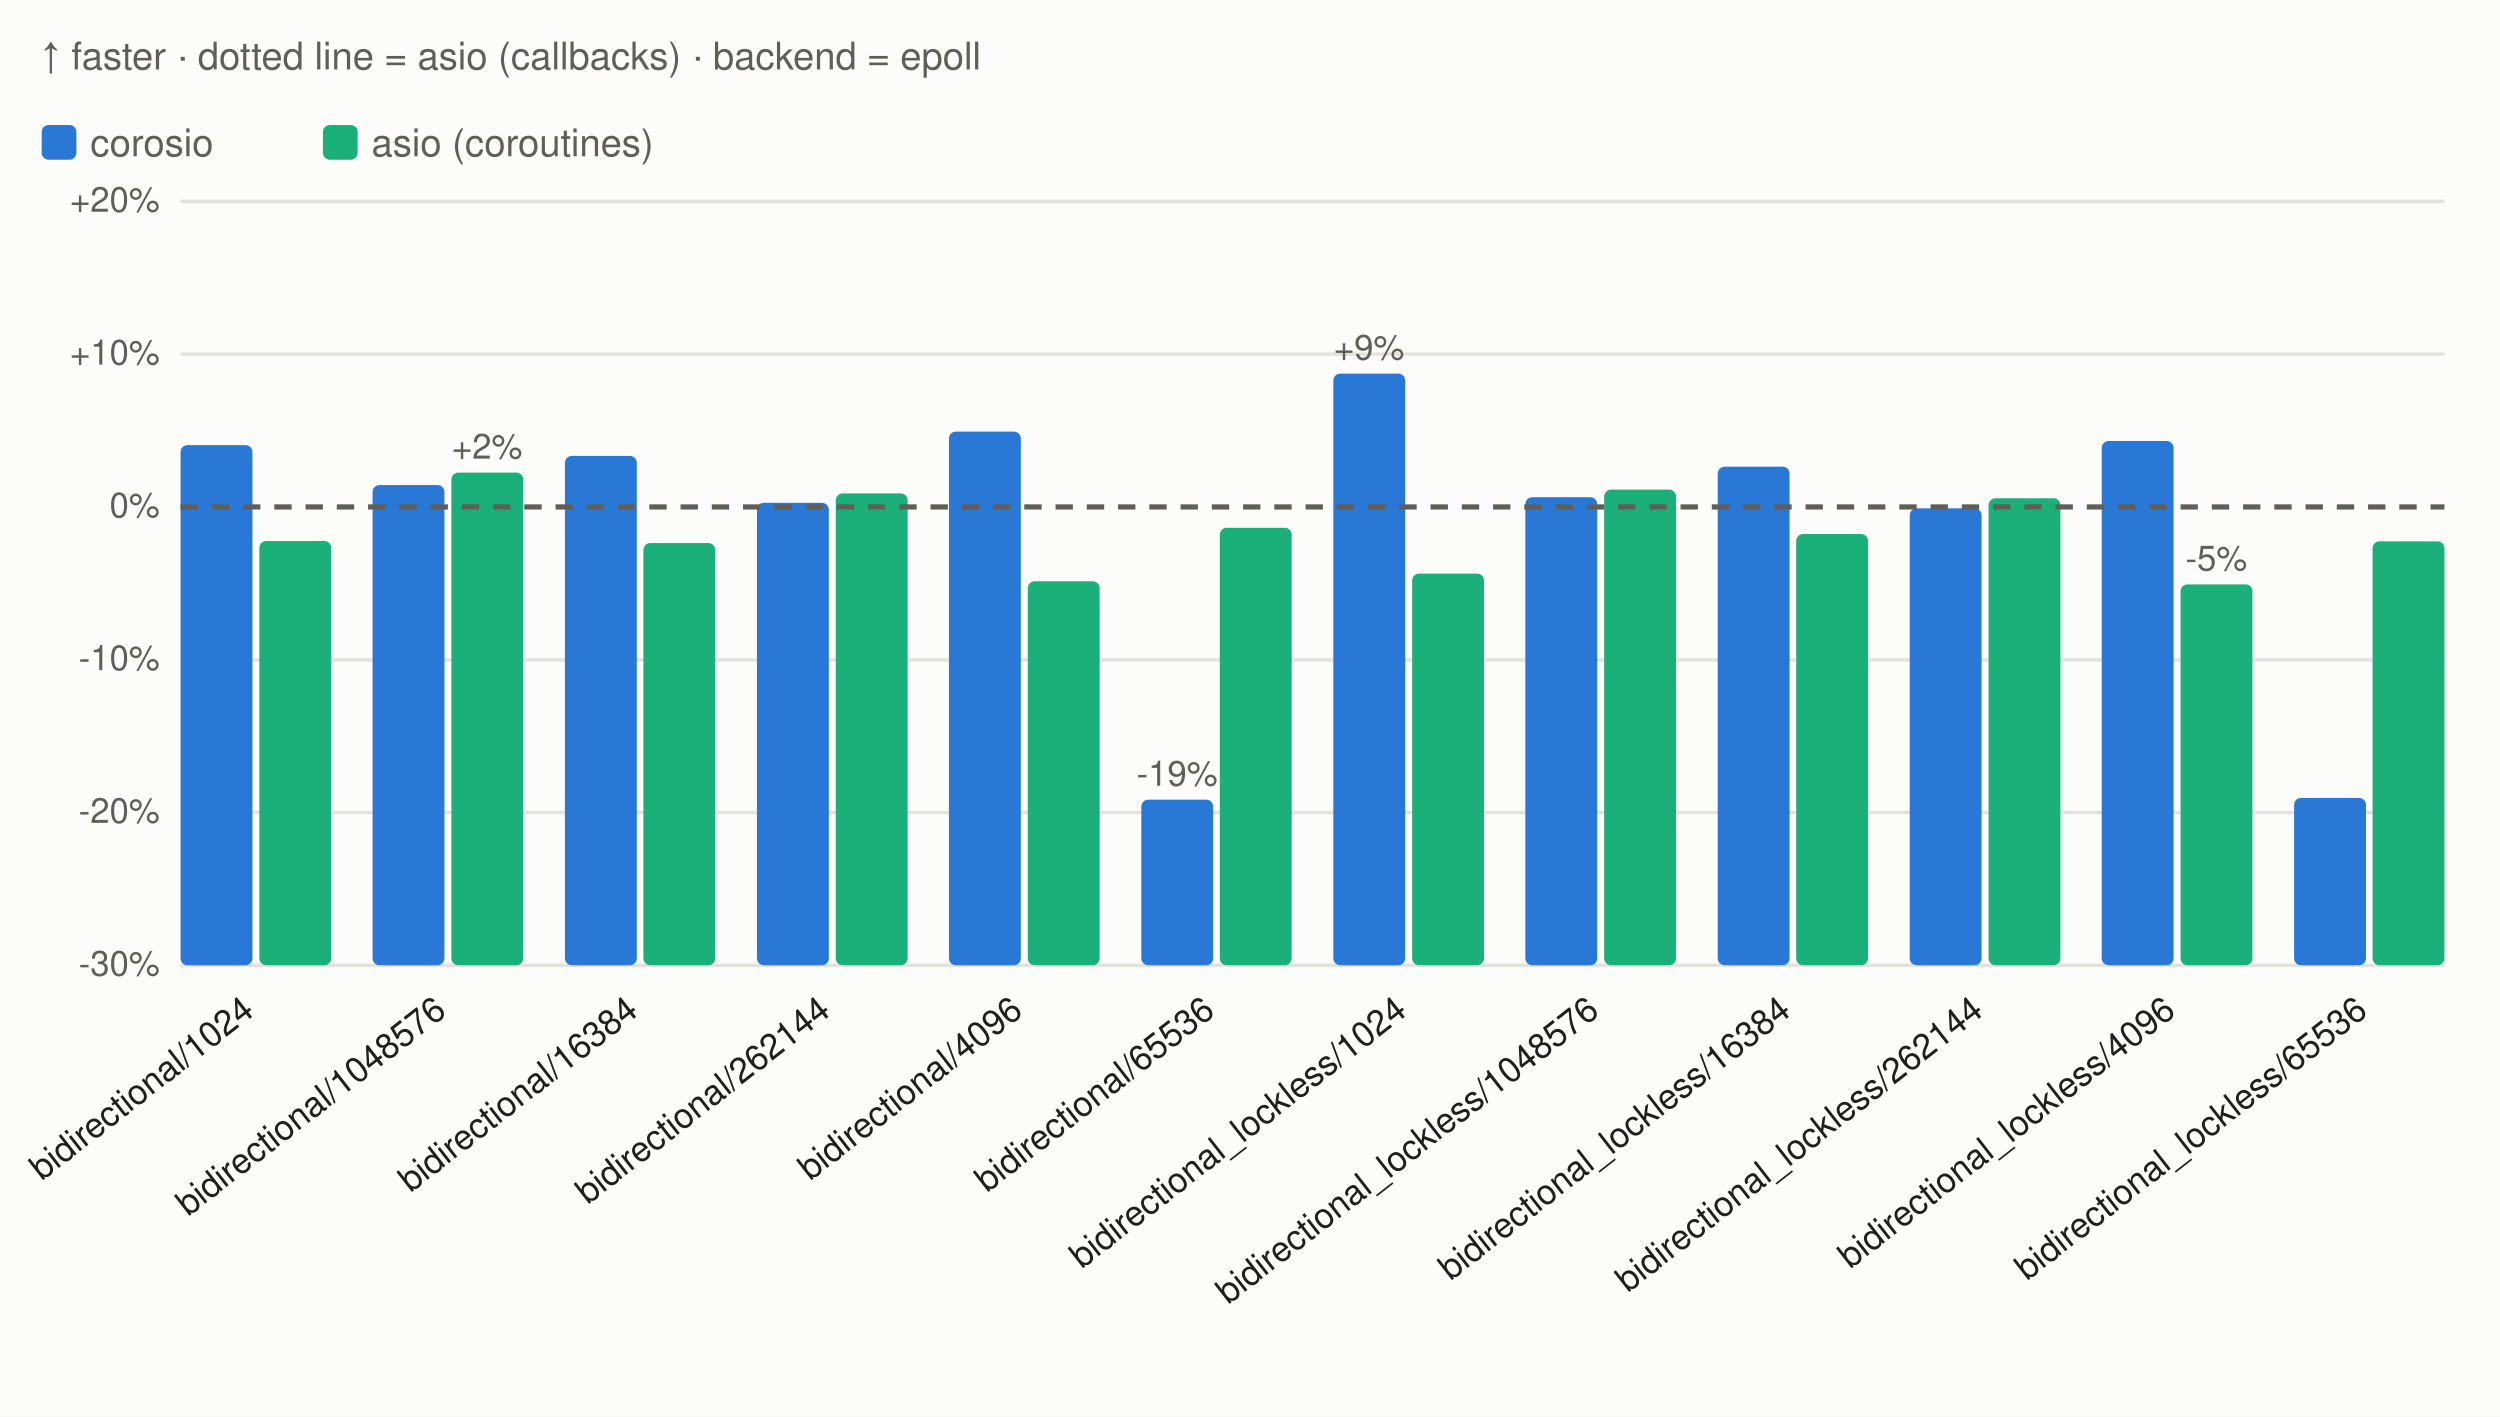
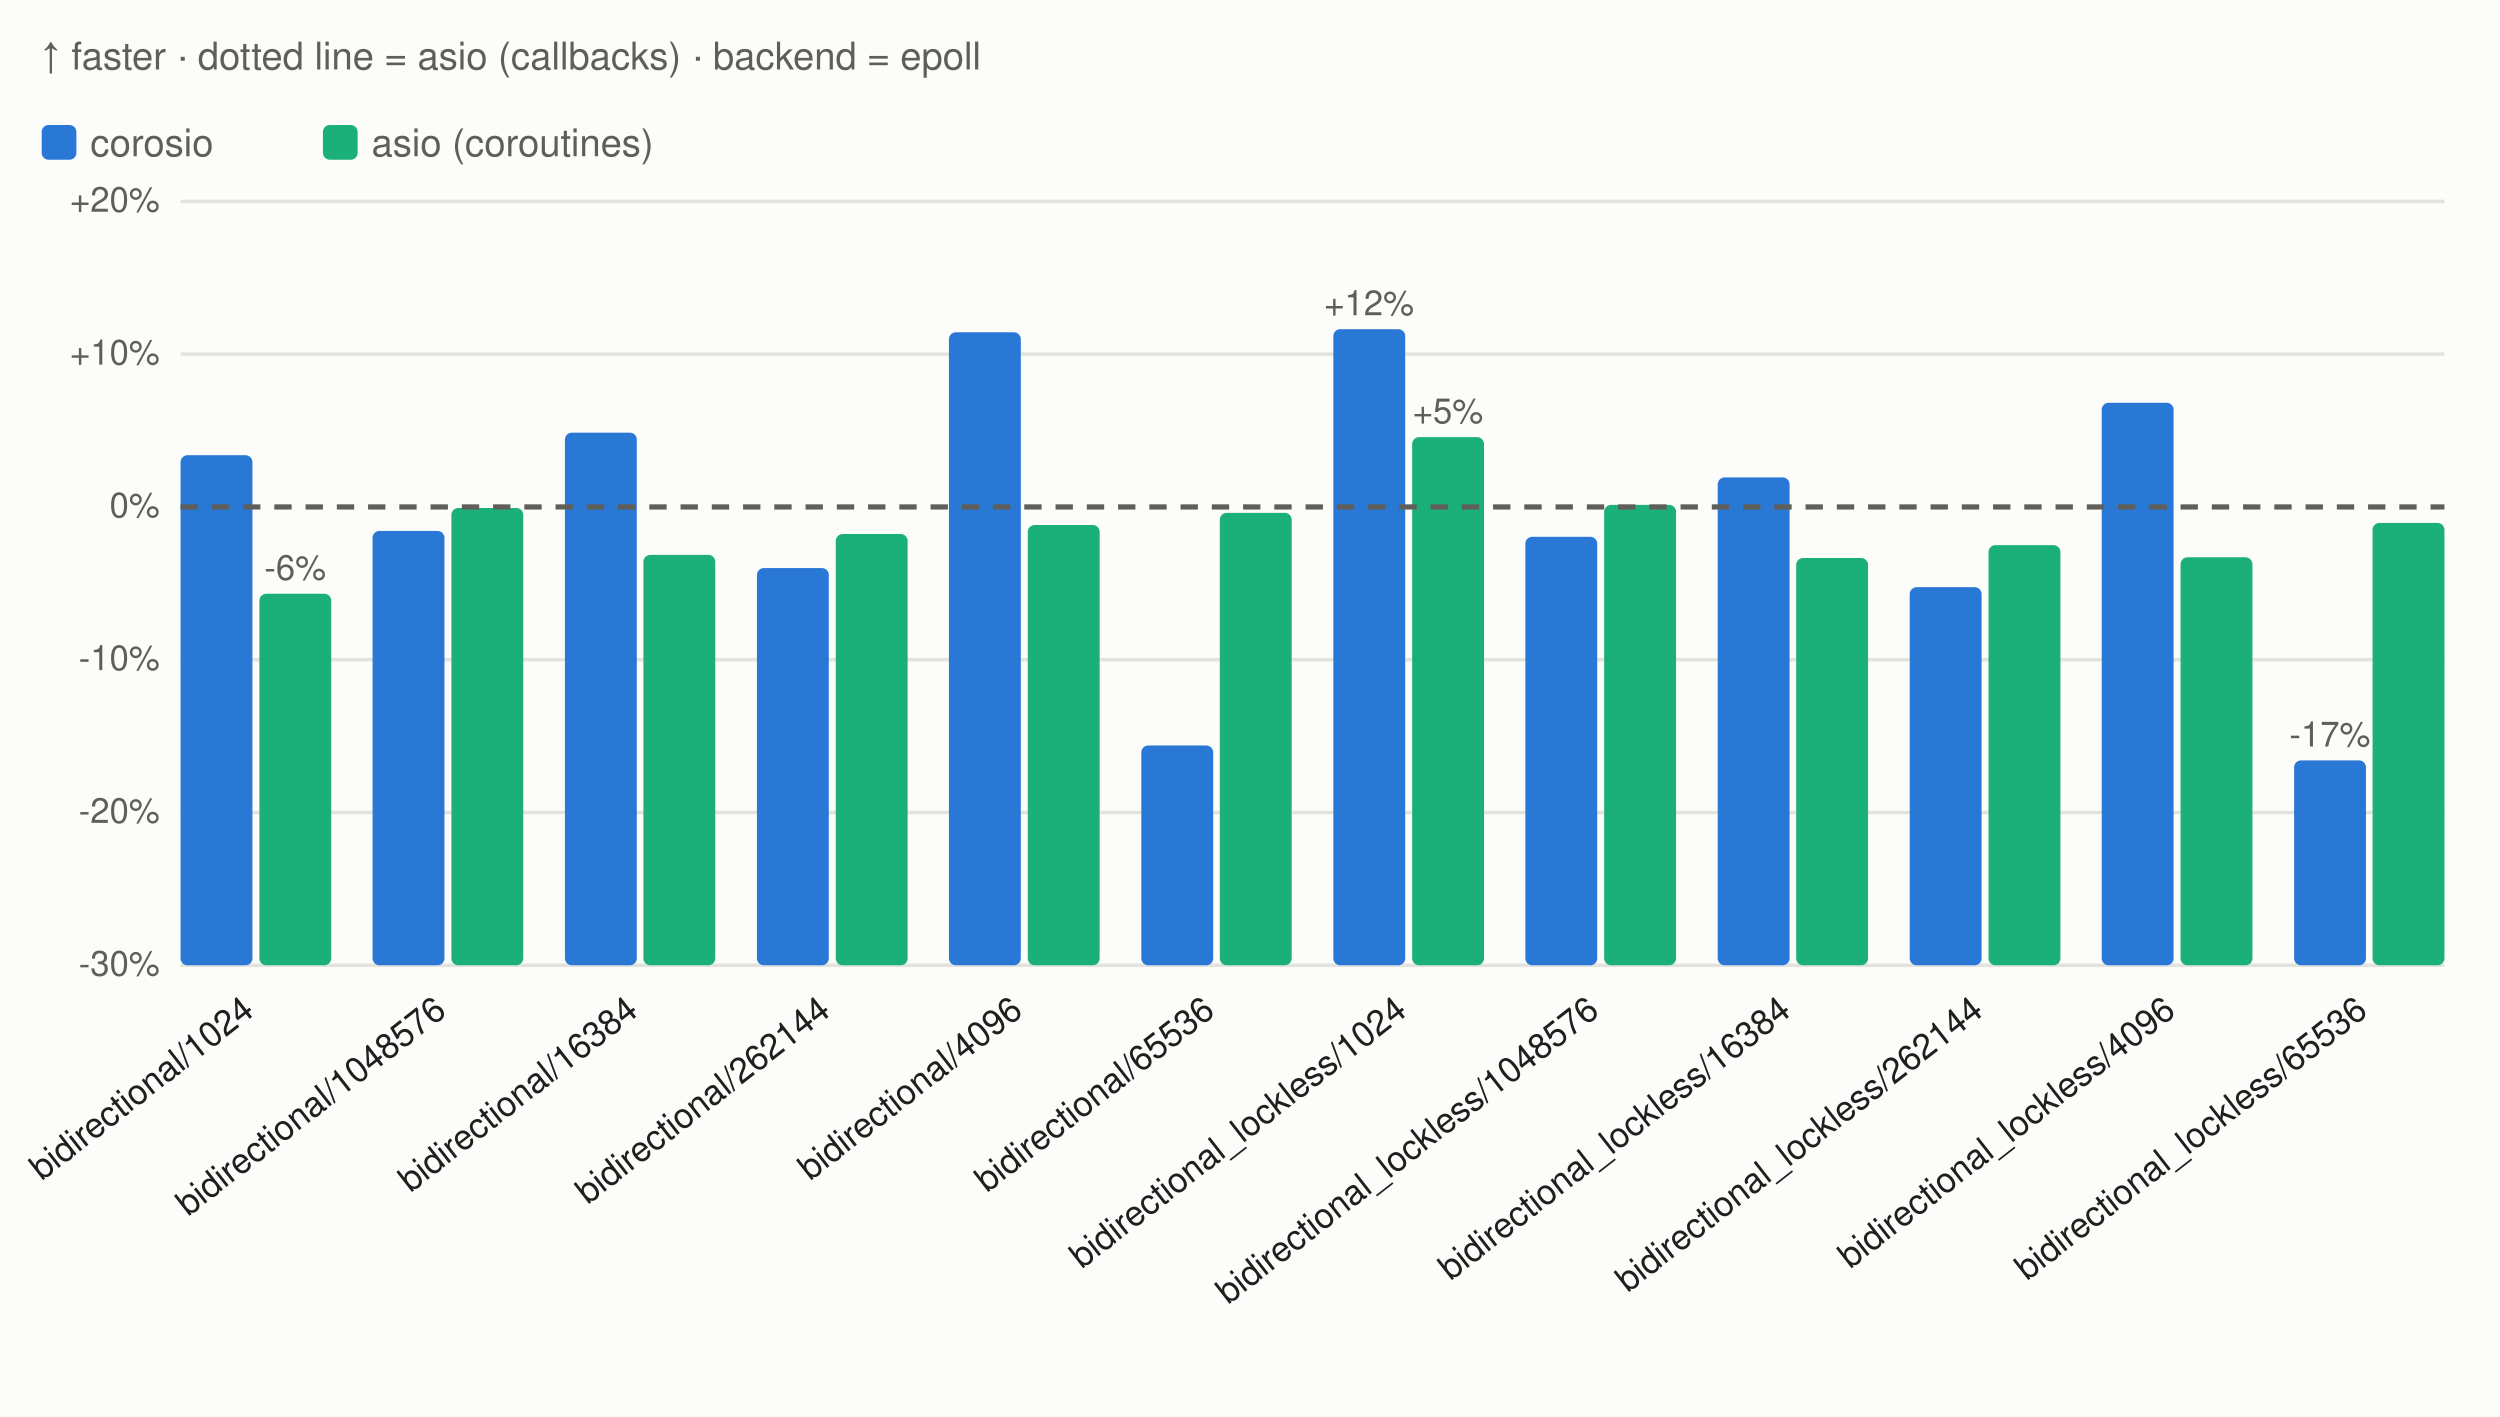
<svg xmlns="http://www.w3.org/2000/svg" class="bch-chart" width="720" height="408" viewBox="0 0 720 408">
  <style>.bch-chart{width:100%;height:auto;overflow:visible}.imageblock.bch-block{align-items:stretch}.imageblock.bch-block .content{width:100%}.bch-seg-label{fill:#ffffff;font-weight:700}html.dark .bch-exact&gt;summary.title,html.dark .bch-exact summary.title{color:var(--text-main-text-primary,#ffffff)}.boostlook .doc .openblock.bch-card{border:1px solid var(--border-border-secondary,#e3e2dc);border-radius:10px;padding:14px 14px 4px;margin-top:1.4rem;margin-bottom:1.4rem}.boostlook .doc .bch-card .imageblock.bch-block{margin-top:0;margin-bottom:0.25rem}.boostlook .doc .bch-card details.bch-exact{margin-top:0;margin-bottom:0.5rem;margin-left:0}.boostlook .doc .bch-card details.bch-exact&gt;summary{margin-left:2rem}.boostlook .doc .bch-card table.stretch,.boostlook #content .bch-card table.stretch{width:100%;margin-left:0;font-size:0.88em}.boostlook .doc .bch-card table.stretch td,.boostlook .doc .bch-card table.stretch th{padding:0.3rem 0.55rem}@media (prefers-color-scheme: dark) {.bch-surface{fill:#1a1a19}.bch-ink{fill:#ffffff}.bch-ink2{fill:#c3c2b7}.bch-grid{stroke:#3a3a38}.bch-zero{stroke:#c3c2b7}.bch-s-native{fill:#3987e5}.bch-s-uring{fill:#d95926}.bch-s-cb{fill:#199e70}.bch-div-pos{fill:#3987e5}.bch-div-neg{fill:#e66767}.bch-div-mid{fill:#383835}}html:not(.dark) .bch-surface{fill:transparent}html:not(.dark) .bch-ink{fill:#1f1f1e}html:not(.dark) .bch-ink2{fill:#5f5e58}html:not(.dark) .bch-grid{stroke:#e3e2dc}html:not(.dark) .bch-zero{stroke:#5f5e58}html:not(.dark) .bch-s-native{fill:#2a78d6}html:not(.dark) .bch-s-uring{fill:#eb6834}html:not(.dark) .bch-s-cb{fill:#1baf7a}html:not(.dark) .bch-div-pos{fill:#2a78d6}html:not(.dark) .bch-div-neg{fill:#e34948}html:not(.dark) .bch-div-mid{fill:#f0efec}html.dark .bch-surface{fill:transparent}html.dark .bch-ink{fill:#ffffff}html.dark .bch-ink2{fill:#c3c2b7}html.dark .bch-grid{stroke:#3a3a38}html.dark .bch-zero{stroke:#c3c2b7}html.dark .bch-s-native{fill:#3987e5}html.dark .bch-s-uring{fill:#d95926}html.dark .bch-s-cb{fill:#199e70}html.dark .bch-div-pos{fill:#3987e5}html.dark .bch-div-neg{fill:#e66767}html.dark .bch-div-mid{fill:#383835}</style>
  <rect width="720" height="408" class="bch-surface" fill="#fcfcfb" />
  <text x="12" y="20" font-family="-apple-system,Segoe UI,Helvetica,Arial,sans-serif" font-size="11" class="bch-ink2" fill="#5f5e58">↑ faster · dotted line = asio (callbacks) · backend = epoll</text>
  <rect x="12" y="36" width="10" height="10" rx="2" class="bch-s-native" fill="#2a78d6" />
  <text x="26" y="45" font-family="-apple-system,Segoe UI,Helvetica,Arial,sans-serif" font-size="11" class="bch-ink2" fill="#5f5e58">corosio</text>
  <rect x="93" y="36" width="10" height="10" rx="2" class="bch-s-cb" fill="#1baf7a" />
  <text x="107" y="45" font-family="-apple-system,Segoe UI,Helvetica,Arial,sans-serif" font-size="11" class="bch-ink2" fill="#5f5e58">asio (coroutines)</text>
  <line x1="52" y1="278.0" x2="704" y2="278.0" class="bch-grid" stroke="#e3e2dc" stroke-width="1" />
  <text x="46" y="281.0" font-family="-apple-system,Segoe UI,Helvetica,Arial,sans-serif" font-size="10" class="bch-ink2" fill="#5f5e58" text-anchor="end">-30%</text>
  <line x1="52" y1="234.0" x2="704" y2="234.0" class="bch-grid" stroke="#e3e2dc" stroke-width="1" />
  <text x="46" y="237.0" font-family="-apple-system,Segoe UI,Helvetica,Arial,sans-serif" font-size="10" class="bch-ink2" fill="#5f5e58" text-anchor="end">-20%</text>
  <line x1="52" y1="190.0" x2="704" y2="190.0" class="bch-grid" stroke="#e3e2dc" stroke-width="1" />
  <text x="46" y="193.0" font-family="-apple-system,Segoe UI,Helvetica,Arial,sans-serif" font-size="10" class="bch-ink2" fill="#5f5e58" text-anchor="end">-10%</text>
  <line x1="52" y1="102.0" x2="704" y2="102.0" class="bch-grid" stroke="#e3e2dc" stroke-width="1" />
  <text x="46" y="105.0" font-family="-apple-system,Segoe UI,Helvetica,Arial,sans-serif" font-size="10" class="bch-ink2" fill="#5f5e58" text-anchor="end">+10%</text>
  <line x1="52" y1="58.0" x2="704" y2="58.0" class="bch-grid" stroke="#e3e2dc" stroke-width="1" />
  <text x="46" y="61.0" font-family="-apple-system,Segoe UI,Helvetica,Arial,sans-serif" font-size="10" class="bch-ink2" fill="#5f5e58" text-anchor="end">+20%</text>
  <text x="46" y="149.0" font-family="-apple-system,Segoe UI,Helvetica,Arial,sans-serif" font-size="10" class="bch-ink2" fill="#5f5e58" text-anchor="end">0%</text>
-   <rect x="52.0" y="128.2" width="20.7" height="149.8" rx="2" class="bch-s-native" fill="#2a78d6" />
-   <rect x="74.7" y="155.8" width="20.7" height="122.2" rx="2" class="bch-s-cb" fill="#1baf7a" />
+   <rect x="52.0" y="131.1" width="20.7" height="146.9" rx="2" class="bch-s-native" fill="#2a78d6" />
+   <rect x="74.7" y="171.0" width="20.7" height="107.0" rx="2" class="bch-s-cb" fill="#1baf7a" />
+   <text x="85.0" y="167.0" font-family="-apple-system,Segoe UI,Helvetica,Arial,sans-serif" font-size="10" class="bch-ink2" fill="#5f5e58" text-anchor="middle">-6%</text>
  <text x="73.7" y="292.0" font-family="-apple-system,Segoe UI,Helvetica,Arial,sans-serif" font-size="10" class="bch-ink" fill="#1f1f1e" text-anchor="end" transform="rotate(-38 73.7 292.0)">bidirectional/1024</text>
-   <rect x="107.3" y="139.7" width="20.7" height="138.3" rx="2" class="bch-s-native" fill="#2a78d6" />
-   <rect x="130.0" y="136.1" width="20.7" height="141.9" rx="2" class="bch-s-cb" fill="#1baf7a" />
-   <text x="140.3" y="132.1" font-family="-apple-system,Segoe UI,Helvetica,Arial,sans-serif" font-size="10" class="bch-ink2" fill="#5f5e58" text-anchor="middle">+2%</text>
+   <rect x="107.3" y="152.9" width="20.7" height="125.1" rx="2" class="bch-s-native" fill="#2a78d6" />
+   <rect x="130.0" y="146.3" width="20.7" height="131.7" rx="2" class="bch-s-cb" fill="#1baf7a" />
  <text x="129.0" y="292.0" font-family="-apple-system,Segoe UI,Helvetica,Arial,sans-serif" font-size="10" class="bch-ink" fill="#1f1f1e" text-anchor="end" transform="rotate(-38 129.0 292.0)">bidirectional/1048576</text>
-   <rect x="162.7" y="131.3" width="20.7" height="146.7" rx="2" class="bch-s-native" fill="#2a78d6" />
-   <rect x="185.3" y="156.4" width="20.7" height="121.6" rx="2" class="bch-s-cb" fill="#1baf7a" />
+   <rect x="162.7" y="124.6" width="20.7" height="153.4" rx="2" class="bch-s-native" fill="#2a78d6" />
+   <rect x="185.3" y="159.8" width="20.7" height="118.2" rx="2" class="bch-s-cb" fill="#1baf7a" />
  <text x="184.3" y="292.0" font-family="-apple-system,Segoe UI,Helvetica,Arial,sans-serif" font-size="10" class="bch-ink" fill="#1f1f1e" text-anchor="end" transform="rotate(-38 184.3 292.0)">bidirectional/16384</text>
-   <rect x="218.0" y="144.8" width="20.7" height="133.2" rx="2" class="bch-s-native" fill="#2a78d6" />
-   <rect x="240.7" y="142.1" width="20.7" height="135.9" rx="2" class="bch-s-cb" fill="#1baf7a" />
+   <rect x="218.0" y="163.6" width="20.7" height="114.4" rx="2" class="bch-s-native" fill="#2a78d6" />
+   <rect x="240.7" y="153.8" width="20.7" height="124.2" rx="2" class="bch-s-cb" fill="#1baf7a" />
  <text x="239.7" y="292.0" font-family="-apple-system,Segoe UI,Helvetica,Arial,sans-serif" font-size="10" class="bch-ink" fill="#1f1f1e" text-anchor="end" transform="rotate(-38 239.7 292.0)">bidirectional/262144</text>
-   <rect x="273.3" y="124.3" width="20.7" height="153.7" rx="2" class="bch-s-native" fill="#2a78d6" />
-   <rect x="296.0" y="167.4" width="20.7" height="110.6" rx="2" class="bch-s-cb" fill="#1baf7a" />
+   <rect x="273.3" y="95.7" width="20.7" height="182.3" rx="2" class="bch-s-native" fill="#2a78d6" />
+   <rect x="296.0" y="151.2" width="20.7" height="126.8" rx="2" class="bch-s-cb" fill="#1baf7a" />
  <text x="295.0" y="292.0" font-family="-apple-system,Segoe UI,Helvetica,Arial,sans-serif" font-size="10" class="bch-ink" fill="#1f1f1e" text-anchor="end" transform="rotate(-38 295.0 292.0)">bidirectional/4096</text>
-   <rect x="328.7" y="230.3" width="20.7" height="47.7" rx="2" class="bch-s-native" fill="#2a78d6" />
-   <text x="339.0" y="226.3" font-family="-apple-system,Segoe UI,Helvetica,Arial,sans-serif" font-size="10" class="bch-ink2" fill="#5f5e58" text-anchor="middle">-19%</text>
-   <rect x="351.3" y="152.0" width="20.7" height="126.0" rx="2" class="bch-s-cb" fill="#1baf7a" />
+   <rect x="328.7" y="214.7" width="20.7" height="63.3" rx="2" class="bch-s-native" fill="#2a78d6" />
+   <rect x="351.3" y="147.7" width="20.7" height="130.3" rx="2" class="bch-s-cb" fill="#1baf7a" />
  <text x="350.3" y="292.0" font-family="-apple-system,Segoe UI,Helvetica,Arial,sans-serif" font-size="10" class="bch-ink" fill="#1f1f1e" text-anchor="end" transform="rotate(-38 350.3 292.0)">bidirectional/65536</text>
-   <rect x="384.0" y="107.6" width="20.7" height="170.4" rx="2" class="bch-s-native" fill="#2a78d6" />
-   <text x="394.3" y="103.6" font-family="-apple-system,Segoe UI,Helvetica,Arial,sans-serif" font-size="10" class="bch-ink2" fill="#5f5e58" text-anchor="middle">+9%</text>
-   <rect x="406.7" y="165.2" width="20.7" height="112.8" rx="2" class="bch-s-cb" fill="#1baf7a" />
+   <rect x="384.0" y="94.8" width="20.7" height="183.2" rx="2" class="bch-s-native" fill="#2a78d6" />
+   <text x="394.3" y="90.8" font-family="-apple-system,Segoe UI,Helvetica,Arial,sans-serif" font-size="10" class="bch-ink2" fill="#5f5e58" text-anchor="middle">+12%</text>
+   <rect x="406.7" y="125.9" width="20.7" height="152.1" rx="2" class="bch-s-cb" fill="#1baf7a" />
+   <text x="417.0" y="121.9" font-family="-apple-system,Segoe UI,Helvetica,Arial,sans-serif" font-size="10" class="bch-ink2" fill="#5f5e58" text-anchor="middle">+5%</text>
  <text x="405.7" y="292.0" font-family="-apple-system,Segoe UI,Helvetica,Arial,sans-serif" font-size="10" class="bch-ink" fill="#1f1f1e" text-anchor="end" transform="rotate(-38 405.7 292.0)">bidirectional_lockless/1024</text>
-   <rect x="439.3" y="143.2" width="20.7" height="134.8" rx="2" class="bch-s-native" fill="#2a78d6" />
-   <rect x="462.0" y="141.0" width="20.7" height="137.0" rx="2" class="bch-s-cb" fill="#1baf7a" />
+   <rect x="439.3" y="154.6" width="20.7" height="123.4" rx="2" class="bch-s-native" fill="#2a78d6" />
+   <rect x="462.0" y="145.4" width="20.7" height="132.6" rx="2" class="bch-s-cb" fill="#1baf7a" />
  <text x="461.0" y="292.0" font-family="-apple-system,Segoe UI,Helvetica,Arial,sans-serif" font-size="10" class="bch-ink" fill="#1f1f1e" text-anchor="end" transform="rotate(-38 461.0 292.0)">bidirectional_lockless/1048576</text>
-   <rect x="494.7" y="134.4" width="20.7" height="143.6" rx="2" class="bch-s-native" fill="#2a78d6" />
-   <rect x="517.3" y="153.8" width="20.7" height="124.2" rx="2" class="bch-s-cb" fill="#1baf7a" />
+   <rect x="494.7" y="137.5" width="20.7" height="140.5" rx="2" class="bch-s-native" fill="#2a78d6" />
+   <rect x="517.3" y="160.7" width="20.7" height="117.3" rx="2" class="bch-s-cb" fill="#1baf7a" />
  <text x="516.3" y="292.0" font-family="-apple-system,Segoe UI,Helvetica,Arial,sans-serif" font-size="10" class="bch-ink" fill="#1f1f1e" text-anchor="end" transform="rotate(-38 516.3 292.0)">bidirectional_lockless/16384</text>
-   <rect x="550.0" y="146.4" width="20.7" height="131.6" rx="2" class="bch-s-native" fill="#2a78d6" />
-   <rect x="572.7" y="143.5" width="20.7" height="134.5" rx="2" class="bch-s-cb" fill="#1baf7a" />
+   <rect x="550.0" y="169.1" width="20.7" height="108.9" rx="2" class="bch-s-native" fill="#2a78d6" />
+   <rect x="572.7" y="157.0" width="20.7" height="121.0" rx="2" class="bch-s-cb" fill="#1baf7a" />
  <text x="571.7" y="292.0" font-family="-apple-system,Segoe UI,Helvetica,Arial,sans-serif" font-size="10" class="bch-ink" fill="#1f1f1e" text-anchor="end" transform="rotate(-38 571.7 292.0)">bidirectional_lockless/262144</text>
-   <rect x="605.3" y="127.0" width="20.7" height="151.0" rx="2" class="bch-s-native" fill="#2a78d6" />
-   <rect x="628.0" y="168.3" width="20.7" height="109.7" rx="2" class="bch-s-cb" fill="#1baf7a" />
-   <text x="638.3" y="164.3" font-family="-apple-system,Segoe UI,Helvetica,Arial,sans-serif" font-size="10" class="bch-ink2" fill="#5f5e58" text-anchor="middle">-5%</text>
+   <rect x="605.3" y="116.0" width="20.7" height="162.0" rx="2" class="bch-s-native" fill="#2a78d6" />
+   <rect x="628.0" y="160.5" width="20.7" height="117.5" rx="2" class="bch-s-cb" fill="#1baf7a" />
  <text x="627.0" y="292.0" font-family="-apple-system,Segoe UI,Helvetica,Arial,sans-serif" font-size="10" class="bch-ink" fill="#1f1f1e" text-anchor="end" transform="rotate(-38 627.0 292.0)">bidirectional_lockless/4096</text>
-   <rect x="660.7" y="229.8" width="20.7" height="48.2" rx="2" class="bch-s-native" fill="#2a78d6" />
-   <rect x="683.3" y="155.9" width="20.7" height="122.1" rx="2" class="bch-s-cb" fill="#1baf7a" />
+   <rect x="660.7" y="219.0" width="20.7" height="59.0" rx="2" class="bch-s-native" fill="#2a78d6" />
+   <text x="671.0" y="215.0" font-family="-apple-system,Segoe UI,Helvetica,Arial,sans-serif" font-size="10" class="bch-ink2" fill="#5f5e58" text-anchor="middle">-17%</text>
+   <rect x="683.3" y="150.6" width="20.7" height="127.4" rx="2" class="bch-s-cb" fill="#1baf7a" />
  <text x="682.3" y="292.0" font-family="-apple-system,Segoe UI,Helvetica,Arial,sans-serif" font-size="10" class="bch-ink" fill="#1f1f1e" text-anchor="end" transform="rotate(-38 682.3 292.0)">bidirectional_lockless/65536</text>
  <line x1="52" y1="146.0" x2="704" y2="146.0" class="bch-zero" stroke="#5f5e58" stroke-width="1.5" stroke-dasharray="5 4" />
</svg>
